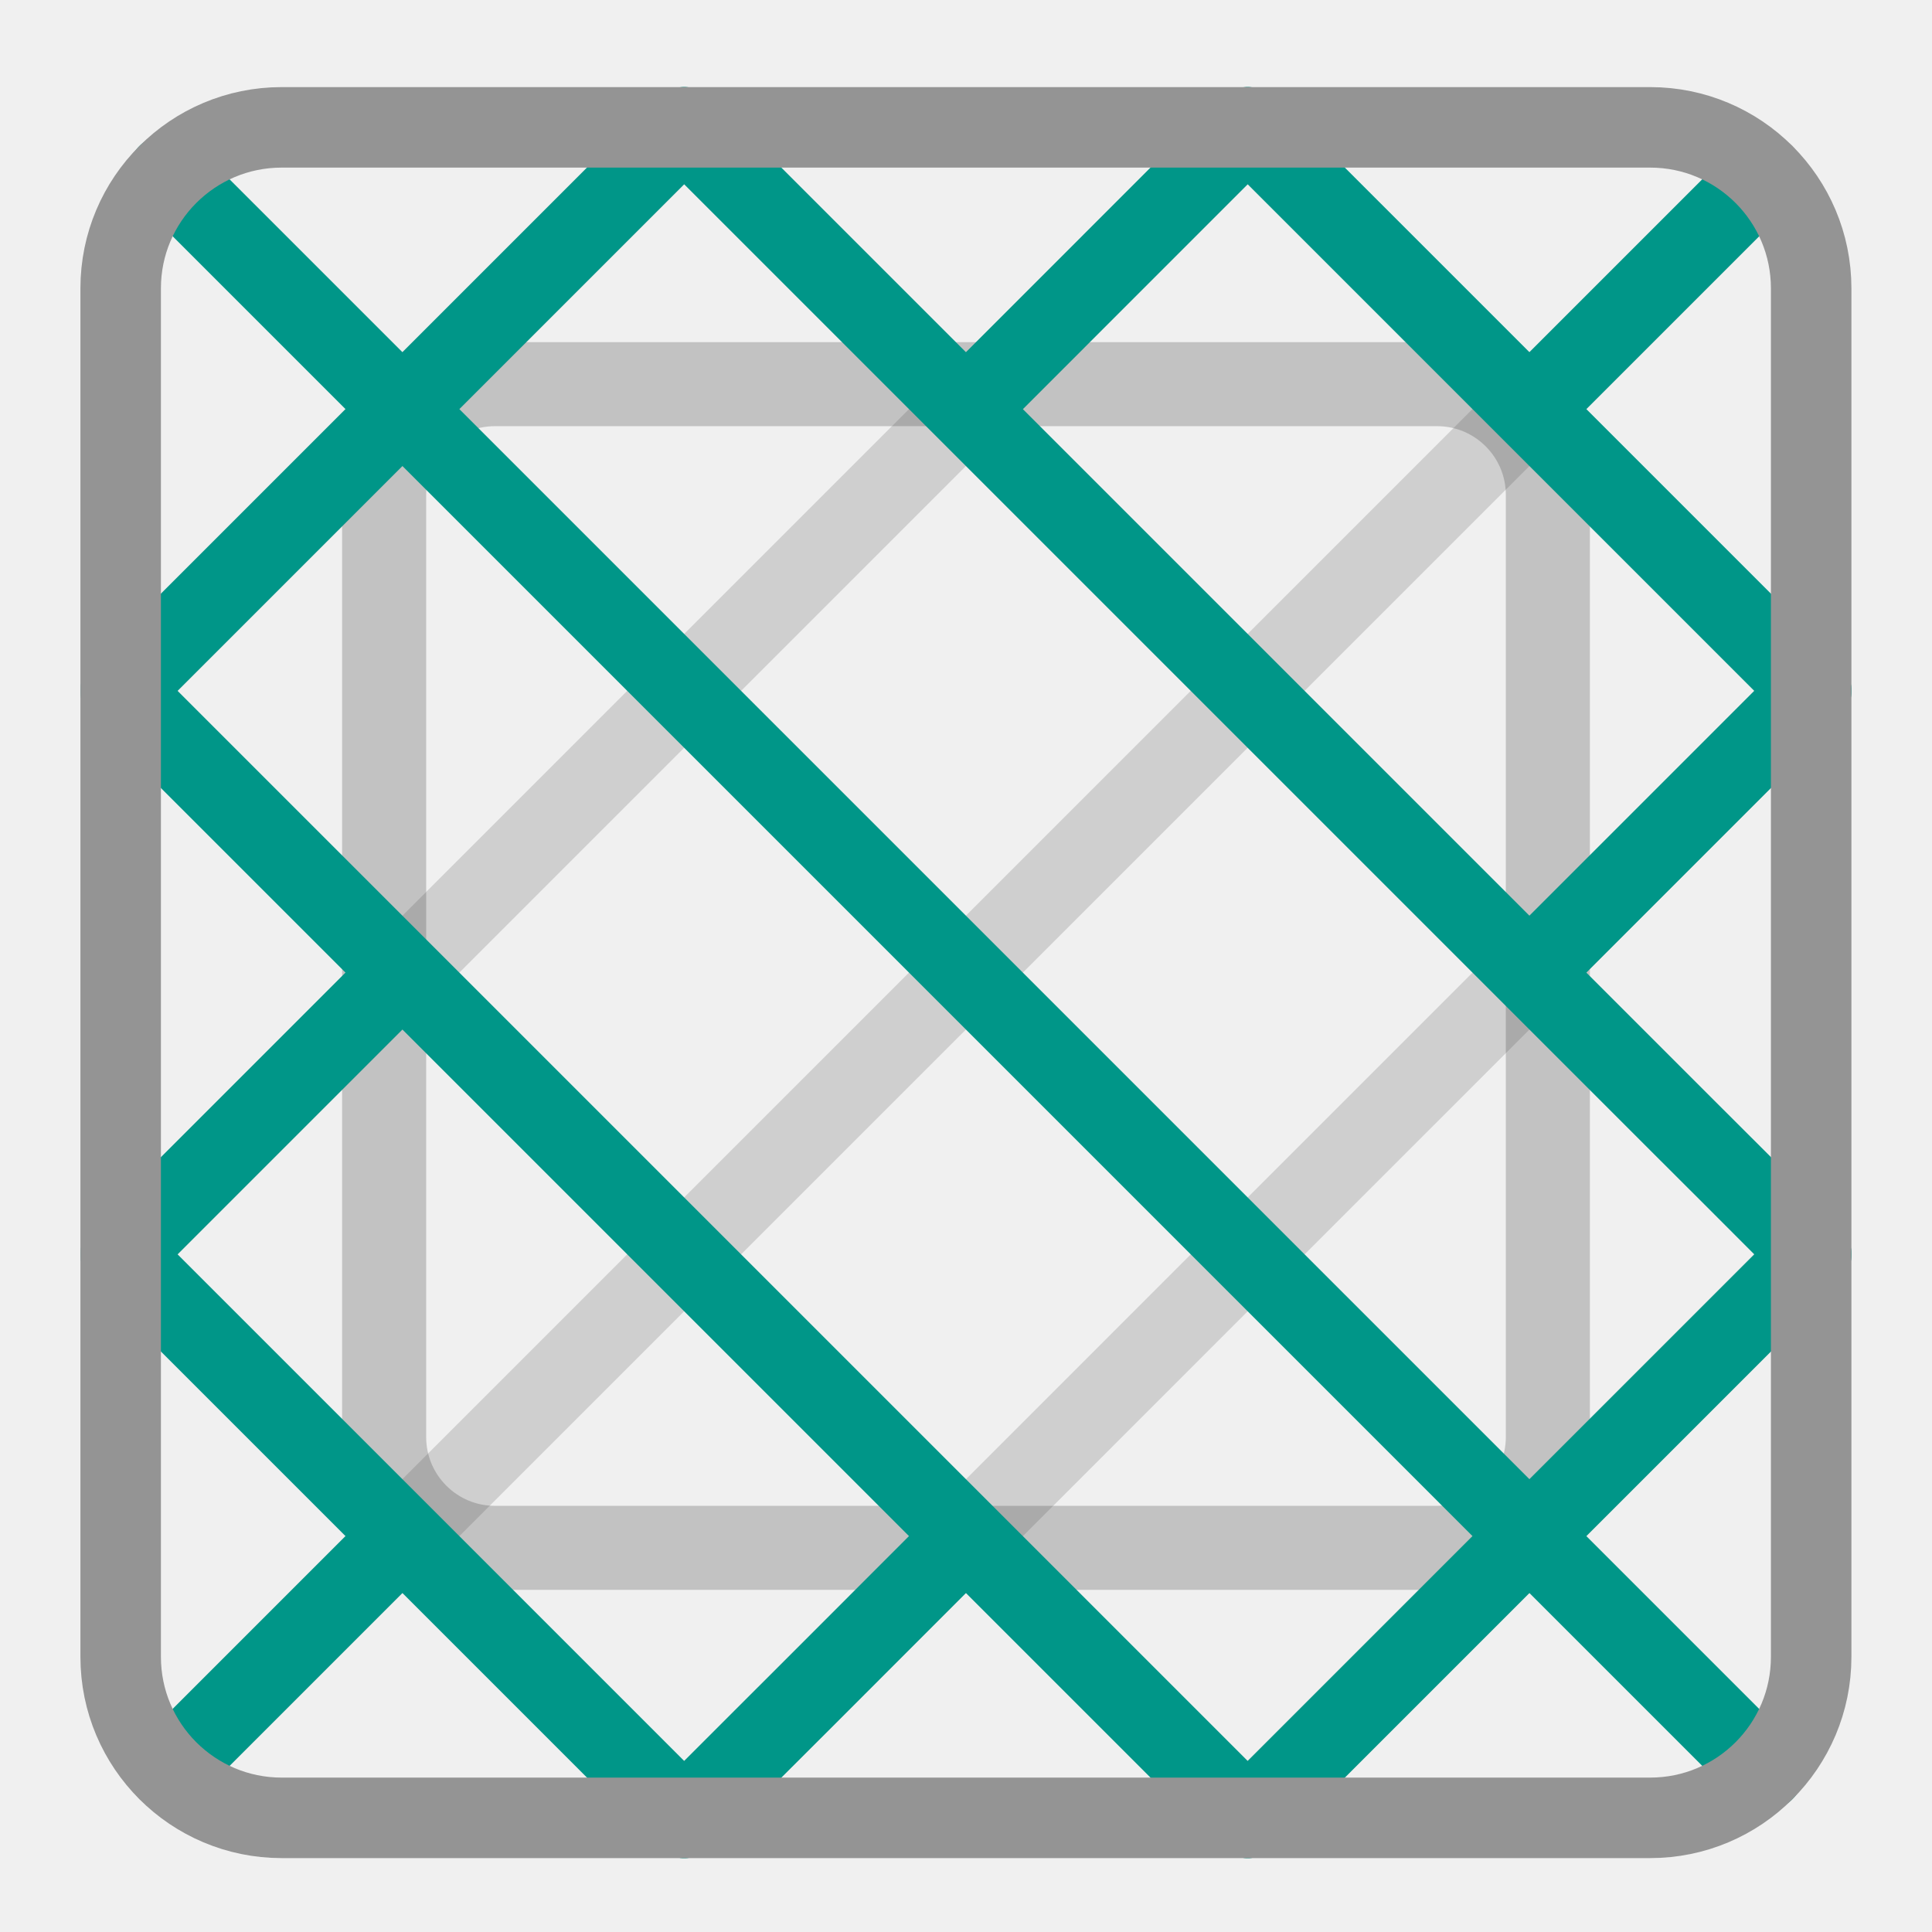
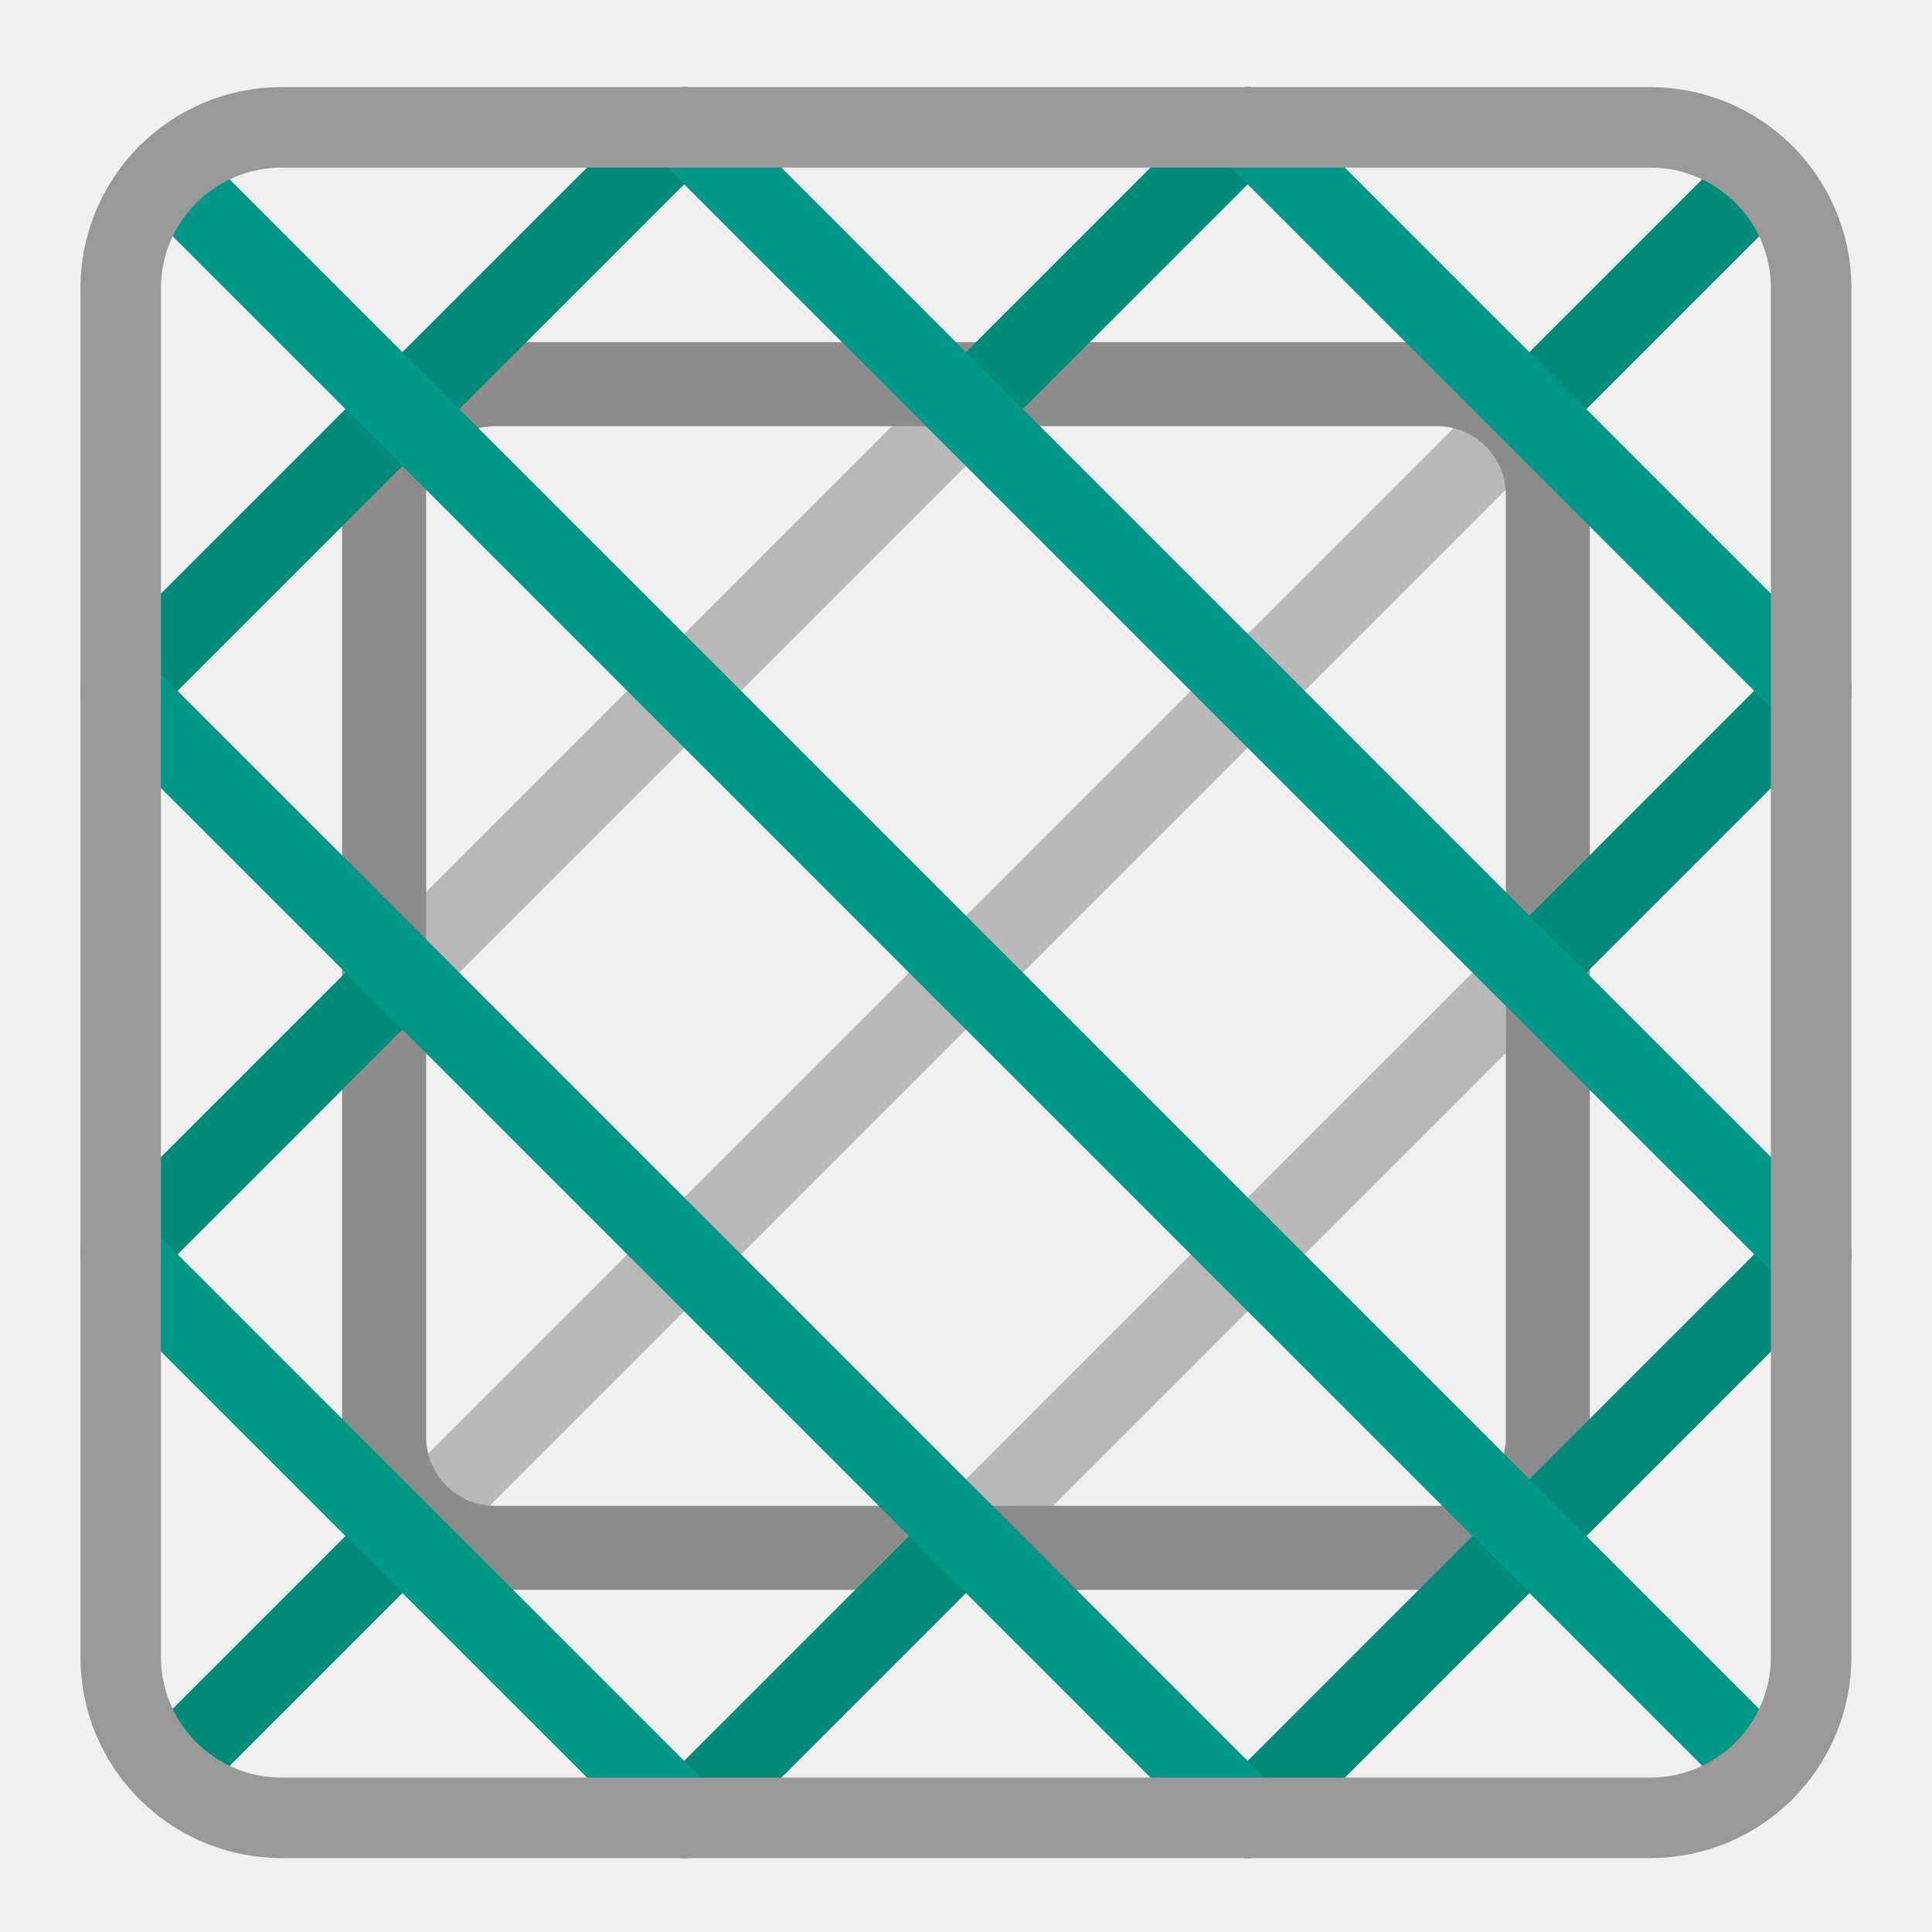
<svg xmlns="http://www.w3.org/2000/svg" width="24" height="24" viewBox="0 0 24 24" version="1.1" id="svg3" xml:space="preserve">
  <defs id="defs3">
    <clipPath id="clip0_8991_35043">
      <rect width="10" height="10" fill="white" id="rect5" />
    </clipPath>
    <clipPath id="clip0_8991_35043-9">
      <rect width="10" height="10" fill="#ffffff" id="rect5-5" x="0" y="0" />
    </clipPath>
    <clipPath id="clip0_8991_35043-1">
      <rect width="10" height="10" fill="#ffffff" id="rect5-0" x="0" y="0" />
    </clipPath>
    <clipPath id="clip0_252_3415">
      <rect width="10" height="10" fill="white" id="rect20" />
    </clipPath>
  </defs>
-   <path d="M 6.149,4.772 H 17.851 a 1.377,1.377 0 0 1 1.377,1.377 V 17.851 a 1.377,1.377 0 0 1 -1.377,1.377 H 6.149 A 1.377,1.377 0 0 1 4.772,17.851 V 6.149 A 1.377,1.377 0 0 1 6.149,4.772 Z" style="display:inline;fill:none;fill-opacity:1;stroke:#949494;stroke-width:1.044;stroke-linecap:butt;stroke-linejoin:round;stroke-miterlimit:10;stroke-dasharray:none;stroke-opacity:0.5;paint-order:fill markers stroke" id="path3-5" />
-   <path d="M 1.5,15.581 15.5,1.581 M 8.5,22.581 9.475,21.607 10.037,21.045 22.5,8.581 m -21,0 7,-7 m 7,21 7,-7 M 21.914,2.167 2.086,21.995" style="display:inline;fill:none;stroke:#4b4b4b;stroke-linecap:round;stroke-linejoin:round;stroke-opacity:0.201" id="path1-7" />
-   <path d="m 15.499,22.582 -14,-14 m 21,7 L 21.525,14.607 20.963,14.046 8.499,1.582 m 0,21 -7,-7 m 21,-7 -7,-7 m -13.414,0.586 19.828,19.828" style="opacity:1;fill:none;stroke:#009688;stroke-linecap:round;stroke-linejoin:round;stroke-opacity:1" id="path1" />
-   <path id="path1-1" style="display:inline;fill:none;stroke:#009688;stroke-linecap:butt;stroke-linejoin:round;stroke-opacity:1" d="M 5.24 18.841 L 2.085 21.996 " />
-   <path id="path12" style="display:inline;fill:none;stroke:#009688;stroke-linecap:butt;stroke-linejoin:bevel;stroke-opacity:1" d="M 21.913 2.168 L 18.759 5.322 " />
-   <path id="path11" style="display:inline;fill:none;stroke:#009688;stroke-linecap:round;stroke-linejoin:round;stroke-opacity:1" d="M 15.499 22.582 L 22.499 15.582 " />
-   <path id="path10" style="display:inline;fill:none;stroke:#009688;stroke-linecap:round;stroke-linejoin:round;stroke-opacity:1" d="M 1.499 8.582 L 8.499 1.582 " />
-   <path id="path9" style="display:inline;fill:none;stroke:#009688;stroke-linecap:round;stroke-linejoin:round;stroke-opacity:1" d="M 19.158 11.923 L 22.499 8.582 " />
-   <path id="path7" style="display:inline;fill:none;stroke:#009688;stroke-linecap:round;stroke-linejoin:round;stroke-opacity:1" d="M 8.499 22.582 L 9.474 21.607 L 10.036 21.046 L 11.84 19.241 " />
-   <path id="path6" style="display:inline;fill:none;stroke:#009688;stroke-linecap:round;stroke-linejoin:round;stroke-opacity:1" d="M 12.16 4.922 L 15.499 1.582 " />
-   <path id="path4" style="display:inline;fill:none;stroke:#009688;stroke-linecap:round;stroke-linejoin:round;stroke-opacity:1" d="M 1.499 15.582 L 4.839 12.242 " />
-   <path d="m 3.499,1.582 h 17 a 2,2 0 0 1 2,2 v 17 a 2,2 0 0 1 -2,2 h -17 a 2,2 0 0 1 -2,-2 V 3.582 a 2,2 0 0 1 2,-2 z" style="display:inline;fill:none;stroke:#949494;stroke-linecap:round;stroke-linejoin:round" id="path3" />
+   <path d="M 1.5,15.581 15.5,1.581 M 8.5,22.581 9.475,21.607 10.037,21.045 22.5,8.581 m -21,0 7,-7 m 7,21 7,-7 M 21.914,2.167 2.086,21.995" style="display:inline;fill:none;stroke:#808080;stroke-linecap:round;stroke-linejoin:round;stroke-opacity:0.5" id="path1-7" />
+   <path d="M 6.149,4.772 H 17.851 a 1.377,1.377 0 0 1 1.377,1.377 V 17.851 a 1.377,1.377 0 0 1 -1.377,1.377 H 6.149 A 1.377,1.377 0 0 1 4.772,17.851 V 6.149 A 1.377,1.377 0 0 1 6.149,4.772 Z" style="display:inline;fill:none;fill-opacity:1;stroke:#8c8c8c;stroke-width:1.044;stroke-linecap:butt;stroke-linejoin:round;stroke-miterlimit:10;stroke-dasharray:none;stroke-opacity:1;paint-order:fill markers stroke" id="path3-5" />
+   <path id="path1-1" style="display:inline;fill:none;stroke:#008a79;stroke-linecap:butt;stroke-linejoin:round;stroke-opacity:1" d="M 5.24,18.841 2.085,21.996" />
+   <path id="path12" style="display:inline;fill:none;stroke:#008a79;stroke-linecap:butt;stroke-linejoin:bevel;stroke-opacity:1" d="M 21.913,2.168 18.759,5.322" />
+   <path id="path11" style="display:inline;fill:none;stroke:#008a79;stroke-linecap:round;stroke-linejoin:round;stroke-opacity:1" d="m 15.499,22.582 7,-7" />
+   <path id="path10" style="display:inline;fill:none;stroke:#008a79;stroke-linecap:round;stroke-linejoin:round;stroke-opacity:1" d="M 1.499,8.582 8.499,1.582" />
+   <path id="path9" style="display:inline;fill:none;stroke:#008a79;stroke-linecap:round;stroke-linejoin:round;stroke-opacity:1" d="M 19.158,11.923 22.499,8.582" />
+   <path id="path7" style="display:inline;fill:none;stroke:#008a79;stroke-linecap:round;stroke-linejoin:round;stroke-opacity:1" d="m 8.499,22.582 0.974,-0.974 0.562,-0.562 1.805,-1.805" />
+   <path id="path6" style="display:inline;fill:none;stroke:#008a79;stroke-linecap:round;stroke-linejoin:round;stroke-opacity:1" d="M 12.16,4.922 15.499,1.582" />
+   <path id="path4" style="display:inline;fill:none;stroke:#008a79;stroke-linecap:round;stroke-linejoin:round;stroke-opacity:1" d="M 1.499,15.582 4.839,12.242" />
+   <path d="m 15.499,22.582 -14,-14 m 21,7 L 21.525,14.607 20.963,14.046 8.499,1.582 m 0,21 -7,-7 m 21,-7 -7,-7 m -13.414,0.586 19.828,19.828" style="display:inline;opacity:1;fill:none;stroke:#009688;stroke-linecap:round;stroke-linejoin:round;stroke-opacity:1" id="path1" />
+   <path d="m 3.499,1.582 h 17 a 2,2 0 0 1 2,2 v 17 a 2,2 0 0 1 -2,2 h -17 a 2,2 0 0 1 -2,-2 V 3.582 a 2,2 0 0 1 2,-2 z" style="display:inline;fill:none;stroke:#999999;stroke-linecap:round;stroke-linejoin:round;stroke-opacity:1" id="path3" />
  <g style="fill:none" id="g3" transform="matrix(2.436159,0,0,2.527267,-0.1713723,-0.3838961)" />
</svg>
